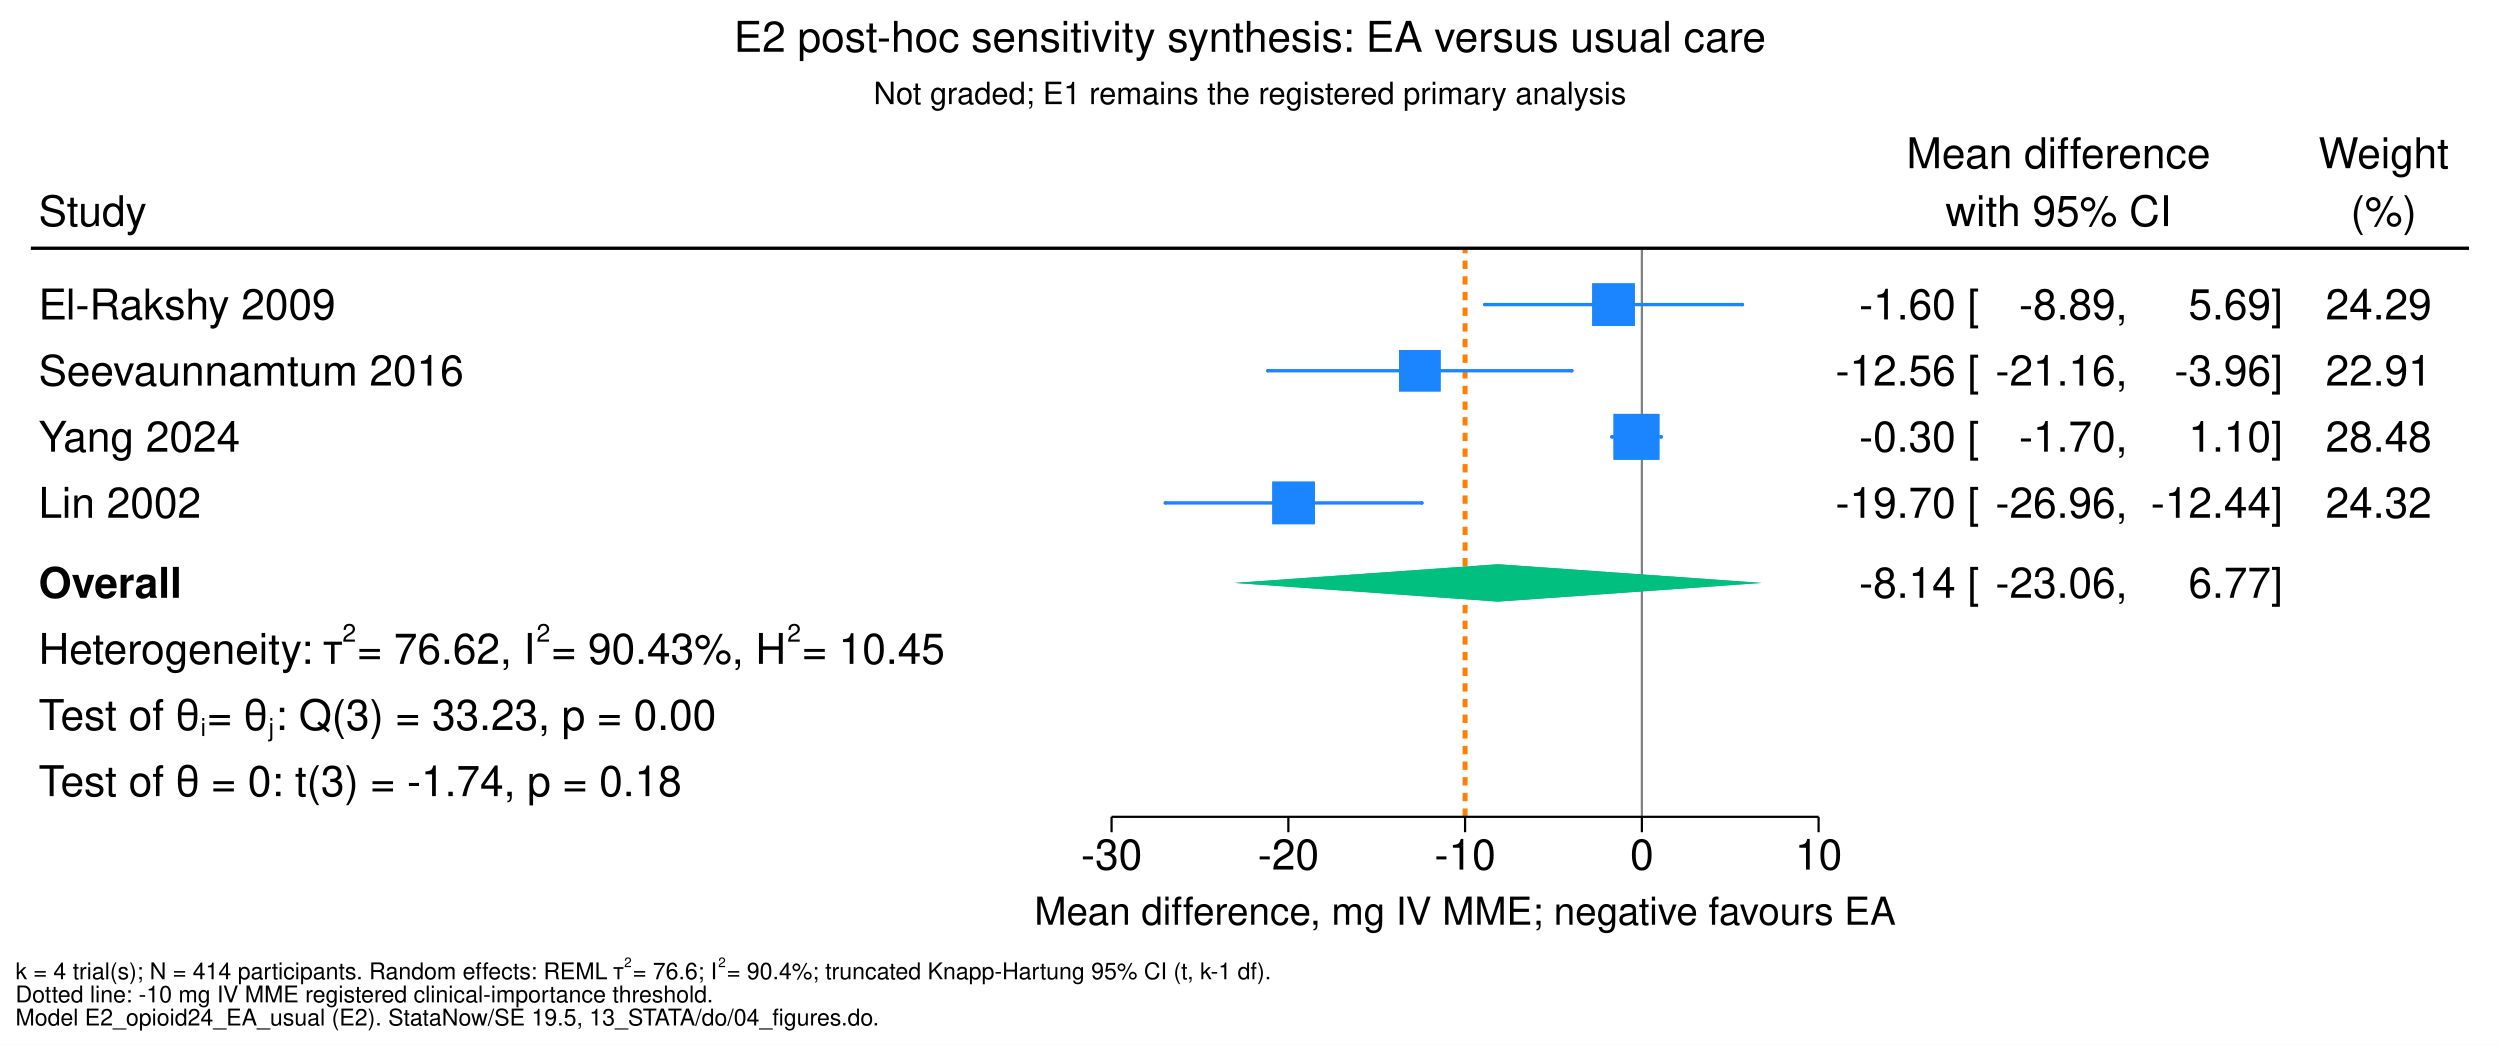
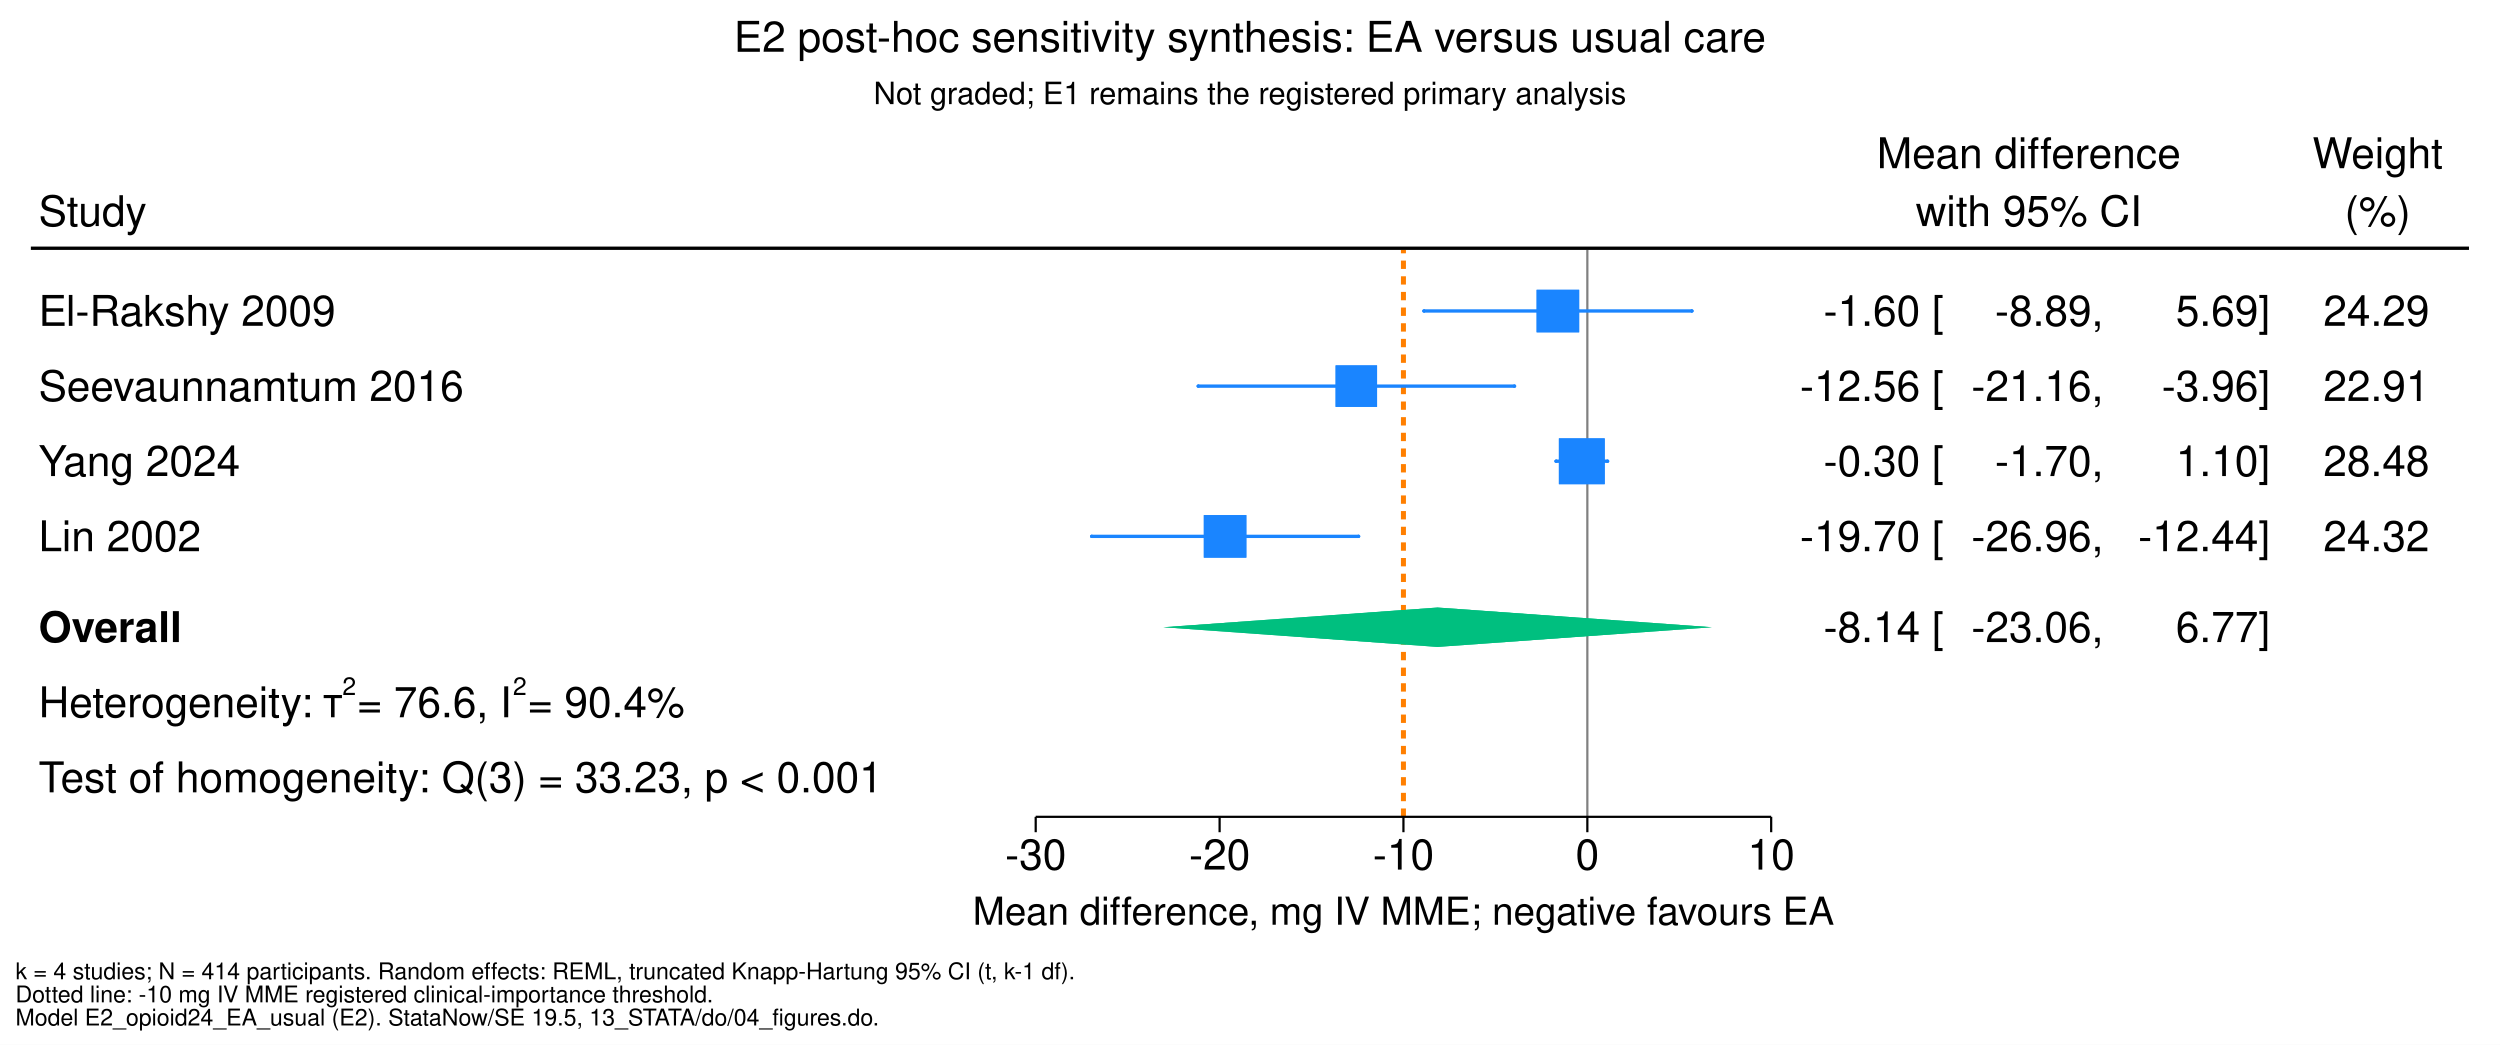
<svg xmlns="http://www.w3.org/2000/svg" xmlns:xlink="http://www.w3.org/1999/xlink" version="1.1" width="9.000in" height="3.760in" viewBox="0 0 6480 2707">
  <rect x="0" y="0" width="6480" height="2707" style="fill:#FFFFFF;stroke:none" />
  <rect x="0.00" y="0.00" width="6479.60" height="2707.00" style="fill:#FFFFFF" />
  <rect x="2.88" y="2.88" width="6473.84" height="2701.24" style="fill:none;stroke:#FFFFFF;stroke-width:5.76" />
  <rect x="40.10" y="40.09" width="6399.41" height="2626.81" style="fill:#FFFFFF" />
  <rect x="42.97" y="42.97" width="6393.65" height="2621.05" style="fill:none;stroke:#FFFFFF;stroke-width:5.76" />
  <rect x="40.10" y="299.09" width="6399.41" height="2188.00" style="fill:#FFFFFF" />
  <rect x="42.97" y="301.97" width="6393.65" height="2182.24" style="fill:none;stroke:#FFFFFF;stroke-width:5.76" />
  <rect x="79.99" y="338.98" width="6319.62" height="2108.01" style="fill:#FFFFFF" />
  <rect x="82.87" y="341.86" width="6313.86" height="2102.25" style="fill:none;stroke:#FFFFFF;stroke-width:5.76" />
-   <text x="100.04" y="827.87" style="font-family:'Helvetica';font-size:109.96px;fill:#000000">El-Rakshy 2009</text>
-   <text x="100.04" y="999.39" style="font-family:'Helvetica';font-size:109.96px;fill:#000000">Seevaunnamtum 2016</text>
-   <text x="100.04" y="1170.70" style="font-family:'Helvetica';font-size:109.96px;fill:#000000">Yang 2024</text>
-   <text x="100.04" y="1342.02" style="font-family:'Helvetica';font-size:109.96px;fill:#000000">Lin 2002</text>
-   <text x="100.04" y="1549.38" style="font-family:'Helvetica';font-weight:bold;font-size:109.96px;fill:#000000">Overall</text>
-   <text x="100.04" y="1720.69" style="fill:#000000">
+   <text x="100.04" y="844.48" style="font-family:'Helvetica';font-size:109.96px;fill:#000000">El-Rakshy 2009</text>
+   <text x="100.04" y="1039.28" style="font-family:'Helvetica';font-size:109.96px;fill:#000000">Seevaunnamtum 2016</text>
+   <text x="100.04" y="1233.88" style="font-family:'Helvetica';font-size:109.96px;fill:#000000">Yang 2024</text>
+   <text x="100.04" y="1428.69" style="font-family:'Helvetica';font-size:109.96px;fill:#000000">Lin 2002</text>
+   <text x="100.04" y="1664.19" style="font-family:'Helvetica';font-weight:bold;font-size:109.96px;fill:#000000">Overall</text>
+   <text x="100.04" y="1859.00" style="fill:#000000">
    <tspan style="font-family:'Helvetica';font-size:109.96px">Heterogeneity: τ</tspan>
    <tspan dy="-57.60px" style="font-family:'Helvetica';font-size:64.11px">2</tspan>
-     <tspan dy="57.60px" style="font-family:'Helvetica';font-size:109.96px"> = 76.62, I</tspan>
+     <tspan dy="57.60px" style="font-family:'Helvetica';font-size:109.96px"> = 76.6, I</tspan>
    <tspan dy="-57.60px" style="font-family:'Helvetica';font-size:64.11px">2</tspan>
-     <tspan dy="57.60px" style="font-family:'Helvetica';font-size:109.96px"> = 90.43%, H</tspan>
-     <tspan dy="-57.60px" style="font-family:'Helvetica';font-size:64.11px">2</tspan>
-     <tspan dy="57.60px" style="font-family:'Helvetica';font-size:109.96px"> = 10.45</tspan>
+     <tspan dy="57.60px" style="font-family:'Helvetica';font-size:109.96px"> = 90.4%</tspan>
  </text>
-   <text x="100.04" y="1892.00" style="fill:#000000">
-     <tspan style="font-family:'Helvetica';font-size:109.96px">Test of θ</tspan>
-     <tspan dy="15.71px" style="font-family:'Helvetica';font-size:64.11px">i</tspan>
-     <tspan dy="-15.71px" style="font-family:'Helvetica';font-size:109.96px"> = θ</tspan>
-     <tspan dy="15.71px" style="font-family:'Helvetica';font-size:64.11px">j</tspan>
-     <tspan dy="-15.71px" style="font-family:'Helvetica';font-size:109.96px">: Q(3) = 33.23, p = 0.00</tspan>
-   </text>
-   <text x="100.04" y="2063.52" style="font-family:'Helvetica';font-size:109.96px;fill:#000000">Test of θ = 0: t(3) = -1.74, p = 0.18</text>
+   <text x="100.04" y="2053.60" style="font-family:'Helvetica';font-size:109.96px;fill:#000000">Test of homogeneity: Q(3) = 33.23, p &lt; 0.001</text>
  <text x="100.04" y="585.95" style="font-family:'Helvetica';font-size:109.96px;fill:#000000">Study</text>
-   <line x1="4255.74" y1="2117.12" x2="4255.74" y2="647.59" style="stroke:#808080;stroke-width:5.76" />
-   <line x1="3797.48" y1="2117.12" x2="3797.48" y2="2095.45" style="stroke:#FF7F00;stroke-width:12.96" />
-   <line x1="3797.48" y1="2076.62" x2="3797.48" y2="2054.95" style="stroke:#FF7F00;stroke-width:12.96" />
-   <line x1="3797.48" y1="2035.92" x2="3797.48" y2="2014.25" style="stroke:#FF7F00;stroke-width:12.96" />
-   <line x1="3797.48" y1="1995.42" x2="3797.48" y2="1973.75" style="stroke:#FF7F00;stroke-width:12.96" />
-   <line x1="3797.48" y1="1954.92" x2="3797.48" y2="1933.25" style="stroke:#FF7F00;stroke-width:12.96" />
-   <line x1="3797.48" y1="1914.22" x2="3797.48" y2="1892.55" style="stroke:#FF7F00;stroke-width:12.96" />
-   <line x1="3797.48" y1="1873.72" x2="3797.48" y2="1852.05" style="stroke:#FF7F00;stroke-width:12.96" />
-   <line x1="3797.48" y1="1833.02" x2="3797.48" y2="1811.55" style="stroke:#FF7F00;stroke-width:12.96" />
-   <line x1="3797.48" y1="1792.52" x2="3797.48" y2="1770.85" style="stroke:#FF7F00;stroke-width:12.96" />
-   <line x1="3797.48" y1="1752.02" x2="3797.48" y2="1730.35" style="stroke:#FF7F00;stroke-width:12.96" />
-   <line x1="3797.48" y1="1711.31" x2="3797.48" y2="1689.65" style="stroke:#FF7F00;stroke-width:12.96" />
-   <line x1="3797.48" y1="1670.82" x2="3797.48" y2="1649.15" style="stroke:#FF7F00;stroke-width:12.96" />
-   <line x1="3797.48" y1="1630.32" x2="3797.48" y2="1608.65" style="stroke:#FF7F00;stroke-width:12.96" />
-   <line x1="3797.48" y1="1589.61" x2="3797.48" y2="1567.95" style="stroke:#FF7F00;stroke-width:12.96" />
-   <line x1="3797.48" y1="1549.11" x2="3797.48" y2="1527.45" style="stroke:#FF7F00;stroke-width:12.96" />
-   <line x1="3797.48" y1="1508.41" x2="3797.48" y2="1486.95" style="stroke:#FF7F00;stroke-width:12.96" />
-   <line x1="3797.48" y1="1467.91" x2="3797.48" y2="1446.24" style="stroke:#FF7F00;stroke-width:12.96" />
-   <line x1="3797.48" y1="1427.41" x2="3797.48" y2="1405.74" style="stroke:#FF7F00;stroke-width:12.96" />
-   <line x1="3797.48" y1="1386.71" x2="3797.48" y2="1365.24" style="stroke:#FF7F00;stroke-width:12.96" />
-   <line x1="3797.48" y1="1346.21" x2="3797.48" y2="1324.54" style="stroke:#FF7F00;stroke-width:12.96" />
-   <line x1="3797.48" y1="1305.71" x2="3797.48" y2="1284.04" style="stroke:#FF7F00;stroke-width:12.96" />
-   <line x1="3797.48" y1="1265.01" x2="3797.48" y2="1243.34" style="stroke:#FF7F00;stroke-width:12.96" />
-   <line x1="3797.48" y1="1224.51" x2="3797.48" y2="1202.84" style="stroke:#FF7F00;stroke-width:12.96" />
-   <line x1="3797.48" y1="1184.01" x2="3797.48" y2="1162.34" style="stroke:#FF7F00;stroke-width:12.96" />
-   <line x1="3797.48" y1="1143.31" x2="3797.48" y2="1121.64" style="stroke:#FF7F00;stroke-width:12.96" />
-   <line x1="3797.48" y1="1102.81" x2="3797.48" y2="1081.14" style="stroke:#FF7F00;stroke-width:12.96" />
-   <line x1="3797.48" y1="1062.10" x2="3797.48" y2="1040.64" style="stroke:#FF7F00;stroke-width:12.96" />
-   <line x1="3797.48" y1="1021.60" x2="3797.48" y2="999.94" style="stroke:#FF7F00;stroke-width:12.96" />
-   <line x1="3797.48" y1="981.11" x2="3797.48" y2="959.44" style="stroke:#FF7F00;stroke-width:12.96" />
-   <line x1="3797.48" y1="940.40" x2="3797.48" y2="918.74" style="stroke:#FF7F00;stroke-width:12.96" />
-   <line x1="3797.48" y1="899.90" x2="3797.48" y2="878.24" style="stroke:#FF7F00;stroke-width:12.96" />
-   <line x1="3797.48" y1="859.40" x2="3797.48" y2="837.74" style="stroke:#FF7F00;stroke-width:12.96" />
-   <line x1="3797.48" y1="818.70" x2="3797.48" y2="797.03" style="stroke:#FF7F00;stroke-width:12.96" />
-   <line x1="3797.48" y1="778.20" x2="3797.48" y2="756.53" style="stroke:#FF7F00;stroke-width:12.96" />
-   <line x1="3797.48" y1="737.50" x2="3797.48" y2="716.03" style="stroke:#FF7F00;stroke-width:12.96" />
-   <line x1="3797.48" y1="697.00" x2="3797.48" y2="675.33" style="stroke:#FF7F00;stroke-width:12.96" />
-   <line x1="3797.48" y1="656.50" x2="3797.48" y2="647.59" style="stroke:#FF7F00;stroke-width:12.96" />
-   <line x1="4182.44" y1="789.34" x2="3848.51" y2="789.34" style="stroke:#1A85FF;stroke-width:8.64" />
-   <line x1="3680.24" y1="960.86" x2="3286.17" y2="960.86" style="stroke:#1A85FF;stroke-width:8.64" />
-   <line x1="4241.97" y1="1132.17" x2="4177.78" y2="1132.17" style="stroke:#1A85FF;stroke-width:8.64" />
-   <line x1="3353.20" y1="1303.48" x2="3020.49" y2="1303.48" style="stroke:#1A85FF;stroke-width:8.64" />
-   <line x1="3848.51" y1="789.34" x2="3848.51" y2="789.34" stroke-linecap="round" style="stroke:#1A85FF;stroke-width:8.64" />
-   <line x1="3848.51" y1="789.34" x2="3848.51" y2="789.34" stroke-linecap="round" style="stroke:#1A85FF;stroke-width:8.64" />
-   <line x1="3286.17" y1="960.86" x2="3286.17" y2="960.86" stroke-linecap="round" style="stroke:#1A85FF;stroke-width:8.64" />
-   <line x1="3286.17" y1="960.86" x2="3286.17" y2="960.86" stroke-linecap="round" style="stroke:#1A85FF;stroke-width:8.64" />
-   <line x1="4177.78" y1="1132.17" x2="4177.78" y2="1132.17" stroke-linecap="round" style="stroke:#1A85FF;stroke-width:8.64" />
-   <line x1="4177.78" y1="1132.17" x2="4177.78" y2="1132.17" stroke-linecap="round" style="stroke:#1A85FF;stroke-width:8.64" />
-   <line x1="3020.49" y1="1303.48" x2="3020.49" y2="1303.48" stroke-linecap="round" style="stroke:#1A85FF;stroke-width:8.64" />
-   <line x1="3020.49" y1="1303.48" x2="3020.49" y2="1303.48" stroke-linecap="round" style="stroke:#1A85FF;stroke-width:8.64" />
-   <line x1="4182.44" y1="789.34" x2="4516.36" y2="789.34" style="stroke:#1A85FF;stroke-width:8.64" />
-   <line x1="3680.24" y1="960.86" x2="4074.30" y2="960.86" style="stroke:#1A85FF;stroke-width:8.64" />
-   <line x1="4241.97" y1="1132.17" x2="4306.16" y2="1132.17" style="stroke:#1A85FF;stroke-width:8.64" />
-   <line x1="3353.20" y1="1303.48" x2="3685.70" y2="1303.48" style="stroke:#1A85FF;stroke-width:8.64" />
-   <line x1="4516.36" y1="789.34" x2="4516.36" y2="789.34" stroke-linecap="round" style="stroke:#1A85FF;stroke-width:8.64" />
-   <line x1="4516.36" y1="789.34" x2="4516.36" y2="789.34" stroke-linecap="round" style="stroke:#1A85FF;stroke-width:8.64" />
-   <line x1="4074.30" y1="960.86" x2="4074.30" y2="960.86" stroke-linecap="round" style="stroke:#1A85FF;stroke-width:8.64" />
-   <line x1="4074.30" y1="960.86" x2="4074.30" y2="960.86" stroke-linecap="round" style="stroke:#1A85FF;stroke-width:8.64" />
-   <line x1="4306.16" y1="1132.17" x2="4306.16" y2="1132.17" stroke-linecap="round" style="stroke:#1A85FF;stroke-width:8.64" />
-   <line x1="4306.16" y1="1132.17" x2="4306.16" y2="1132.17" stroke-linecap="round" style="stroke:#1A85FF;stroke-width:8.64" />
-   <line x1="3685.70" y1="1303.48" x2="3685.70" y2="1303.48" stroke-linecap="round" style="stroke:#1A85FF;stroke-width:8.64" />
-   <line x1="3685.70" y1="1303.48" x2="3685.70" y2="1303.48" stroke-linecap="round" style="stroke:#1A85FF;stroke-width:8.64" />
-   <rect x="4127.09" y="734.39" width="110.29" height="110.29" style="fill:#1A85FF" />
-   <rect x="4131.41" y="738.71" width="101.66" height="101.65" style="fill:none;stroke:#1A85FF;stroke-width:8.64" />
-   <rect x="3626.51" y="907.13" width="107.46" height="107.46" style="fill:#1A85FF" />
-   <rect x="3630.83" y="911.45" width="98.82" height="98.82" style="fill:none;stroke:#1A85FF;stroke-width:8.64" />
-   <rect x="4182.37" y="1072.77" width="118.80" height="118.80" style="fill:#1A85FF" />
-   <rect x="4186.69" y="1077.09" width="110.16" height="110.16" style="fill:none;stroke:#1A85FF;stroke-width:8.64" />
-   <rect x="3297.85" y="1248.34" width="110.29" height="110.29" style="fill:#1A85FF" />
-   <rect x="3302.17" y="1252.66" width="101.65" height="101.65" style="fill:none;stroke:#1A85FF;stroke-width:8.64" />
+   <line x1="4114.40" y1="2117.12" x2="4114.40" y2="647.59" style="stroke:#808080;stroke-width:5.76" />
+   <line x1="3637.71" y1="2117.12" x2="3637.71" y2="2095.45" style="stroke:#FF7F00;stroke-width:12.96" />
+   <line x1="3637.71" y1="2076.62" x2="3637.71" y2="2054.95" style="stroke:#FF7F00;stroke-width:12.96" />
+   <line x1="3637.71" y1="2035.92" x2="3637.71" y2="2014.25" style="stroke:#FF7F00;stroke-width:12.96" />
+   <line x1="3637.71" y1="1995.42" x2="3637.71" y2="1973.75" style="stroke:#FF7F00;stroke-width:12.96" />
+   <line x1="3637.71" y1="1954.92" x2="3637.71" y2="1933.25" style="stroke:#FF7F00;stroke-width:12.96" />
+   <line x1="3637.71" y1="1914.22" x2="3637.71" y2="1892.55" style="stroke:#FF7F00;stroke-width:12.96" />
+   <line x1="3637.71" y1="1873.72" x2="3637.71" y2="1852.05" style="stroke:#FF7F00;stroke-width:12.96" />
+   <line x1="3637.71" y1="1833.02" x2="3637.71" y2="1811.55" style="stroke:#FF7F00;stroke-width:12.96" />
+   <line x1="3637.71" y1="1792.52" x2="3637.71" y2="1770.85" style="stroke:#FF7F00;stroke-width:12.96" />
+   <line x1="3637.71" y1="1752.02" x2="3637.71" y2="1730.35" style="stroke:#FF7F00;stroke-width:12.96" />
+   <line x1="3637.71" y1="1711.31" x2="3637.71" y2="1689.65" style="stroke:#FF7F00;stroke-width:12.96" />
+   <line x1="3637.71" y1="1670.82" x2="3637.71" y2="1649.15" style="stroke:#FF7F00;stroke-width:12.96" />
+   <line x1="3637.71" y1="1630.32" x2="3637.71" y2="1608.65" style="stroke:#FF7F00;stroke-width:12.96" />
+   <line x1="3637.71" y1="1589.61" x2="3637.71" y2="1567.95" style="stroke:#FF7F00;stroke-width:12.96" />
+   <line x1="3637.71" y1="1549.11" x2="3637.71" y2="1527.45" style="stroke:#FF7F00;stroke-width:12.96" />
+   <line x1="3637.71" y1="1508.41" x2="3637.71" y2="1486.95" style="stroke:#FF7F00;stroke-width:12.96" />
+   <line x1="3637.71" y1="1467.91" x2="3637.71" y2="1446.24" style="stroke:#FF7F00;stroke-width:12.96" />
+   <line x1="3637.71" y1="1427.41" x2="3637.71" y2="1405.74" style="stroke:#FF7F00;stroke-width:12.96" />
+   <line x1="3637.71" y1="1386.71" x2="3637.71" y2="1365.24" style="stroke:#FF7F00;stroke-width:12.96" />
+   <line x1="3637.71" y1="1346.21" x2="3637.71" y2="1324.54" style="stroke:#FF7F00;stroke-width:12.96" />
+   <line x1="3637.71" y1="1305.71" x2="3637.71" y2="1284.04" style="stroke:#FF7F00;stroke-width:12.96" />
+   <line x1="3637.71" y1="1265.01" x2="3637.71" y2="1243.34" style="stroke:#FF7F00;stroke-width:12.96" />
+   <line x1="3637.71" y1="1224.51" x2="3637.71" y2="1202.84" style="stroke:#FF7F00;stroke-width:12.96" />
+   <line x1="3637.71" y1="1184.01" x2="3637.71" y2="1162.34" style="stroke:#FF7F00;stroke-width:12.96" />
+   <line x1="3637.71" y1="1143.31" x2="3637.71" y2="1121.64" style="stroke:#FF7F00;stroke-width:12.96" />
+   <line x1="3637.71" y1="1102.81" x2="3637.71" y2="1081.14" style="stroke:#FF7F00;stroke-width:12.96" />
+   <line x1="3637.71" y1="1062.10" x2="3637.71" y2="1040.64" style="stroke:#FF7F00;stroke-width:12.96" />
+   <line x1="3637.71" y1="1021.60" x2="3637.71" y2="999.94" style="stroke:#FF7F00;stroke-width:12.96" />
+   <line x1="3637.71" y1="981.11" x2="3637.71" y2="959.44" style="stroke:#FF7F00;stroke-width:12.96" />
+   <line x1="3637.71" y1="940.40" x2="3637.71" y2="918.74" style="stroke:#FF7F00;stroke-width:12.96" />
+   <line x1="3637.71" y1="899.90" x2="3637.71" y2="878.24" style="stroke:#FF7F00;stroke-width:12.96" />
+   <line x1="3637.71" y1="859.40" x2="3637.71" y2="837.74" style="stroke:#FF7F00;stroke-width:12.96" />
+   <line x1="3637.71" y1="818.70" x2="3637.71" y2="797.03" style="stroke:#FF7F00;stroke-width:12.96" />
+   <line x1="3637.71" y1="778.20" x2="3637.71" y2="756.53" style="stroke:#FF7F00;stroke-width:12.96" />
+   <line x1="3637.71" y1="737.50" x2="3637.71" y2="716.03" style="stroke:#FF7F00;stroke-width:12.96" />
+   <line x1="3637.71" y1="697.00" x2="3637.71" y2="675.33" style="stroke:#FF7F00;stroke-width:12.96" />
+   <line x1="3637.71" y1="656.50" x2="3637.71" y2="647.59" style="stroke:#FF7F00;stroke-width:12.96" />
+   <line x1="4038.05" y1="805.94" x2="3690.77" y2="805.94" style="stroke:#1A85FF;stroke-width:8.64" />
+   <line x1="3515.81" y1="1000.75" x2="3105.74" y2="1000.75" style="stroke:#1A85FF;stroke-width:8.64" />
+   <line x1="4100.02" y1="1195.35" x2="4033.19" y2="1195.35" style="stroke:#1A85FF;stroke-width:8.64" />
+   <line x1="3175.40" y1="1390.15" x2="2829.53" y2="1390.15" style="stroke:#1A85FF;stroke-width:8.64" />
+   <line x1="3690.77" y1="805.94" x2="3690.77" y2="805.94" stroke-linecap="round" style="stroke:#1A85FF;stroke-width:8.64" />
+   <line x1="3690.77" y1="805.94" x2="3690.77" y2="805.94" stroke-linecap="round" style="stroke:#1A85FF;stroke-width:8.64" />
+   <line x1="3105.74" y1="1000.75" x2="3105.74" y2="1000.75" stroke-linecap="round" style="stroke:#1A85FF;stroke-width:8.64" />
+   <line x1="3105.74" y1="1000.75" x2="3105.74" y2="1000.75" stroke-linecap="round" style="stroke:#1A85FF;stroke-width:8.64" />
+   <line x1="4033.19" y1="1195.35" x2="4033.19" y2="1195.35" stroke-linecap="round" style="stroke:#1A85FF;stroke-width:8.64" />
+   <line x1="4033.19" y1="1195.35" x2="4033.19" y2="1195.35" stroke-linecap="round" style="stroke:#1A85FF;stroke-width:8.64" />
+   <line x1="2829.53" y1="1390.15" x2="2829.53" y2="1390.15" stroke-linecap="round" style="stroke:#1A85FF;stroke-width:8.64" />
+   <line x1="2829.53" y1="1390.15" x2="2829.53" y2="1390.15" stroke-linecap="round" style="stroke:#1A85FF;stroke-width:8.64" />
+   <line x1="4038.05" y1="805.94" x2="4385.54" y2="805.94" style="stroke:#1A85FF;stroke-width:8.64" />
+   <line x1="3515.81" y1="1000.75" x2="3925.67" y2="1000.75" style="stroke:#1A85FF;stroke-width:8.64" />
+   <line x1="4100.02" y1="1195.35" x2="4166.84" y2="1195.35" style="stroke:#1A85FF;stroke-width:8.64" />
+   <line x1="3175.40" y1="1390.15" x2="3521.48" y2="1390.15" style="stroke:#1A85FF;stroke-width:8.64" />
+   <line x1="4385.54" y1="805.94" x2="4385.54" y2="805.94" stroke-linecap="round" style="stroke:#1A85FF;stroke-width:8.64" />
+   <line x1="4385.54" y1="805.94" x2="4385.54" y2="805.94" stroke-linecap="round" style="stroke:#1A85FF;stroke-width:8.64" />
+   <line x1="3925.67" y1="1000.75" x2="3925.67" y2="1000.75" stroke-linecap="round" style="stroke:#1A85FF;stroke-width:8.64" />
+   <line x1="3925.67" y1="1000.75" x2="3925.67" y2="1000.75" stroke-linecap="round" style="stroke:#1A85FF;stroke-width:8.64" />
+   <line x1="4166.84" y1="1195.35" x2="4166.84" y2="1195.35" stroke-linecap="round" style="stroke:#1A85FF;stroke-width:8.64" />
+   <line x1="4166.84" y1="1195.35" x2="4166.84" y2="1195.35" stroke-linecap="round" style="stroke:#1A85FF;stroke-width:8.64" />
+   <line x1="3521.48" y1="1390.15" x2="3521.48" y2="1390.15" stroke-linecap="round" style="stroke:#1A85FF;stroke-width:8.64" />
+   <line x1="3521.48" y1="1390.15" x2="3521.48" y2="1390.15" stroke-linecap="round" style="stroke:#1A85FF;stroke-width:8.64" />
+   <rect x="3982.91" y="751.00" width="110.29" height="110.29" style="fill:#1A85FF" />
+   <rect x="3987.23" y="755.32" width="101.65" height="101.65" style="fill:none;stroke:#1A85FF;stroke-width:8.64" />
+   <rect x="3461.87" y="947.02" width="107.46" height="107.46" style="fill:#1A85FF" />
+   <rect x="3466.19" y="951.34" width="98.82" height="98.82" style="fill:none;stroke:#1A85FF;stroke-width:8.64" />
+   <rect x="4040.62" y="1136.15" width="118.80" height="118.80" style="fill:#1A85FF" />
+   <rect x="4044.94" y="1140.47" width="110.16" height="110.16" style="fill:none;stroke:#1A85FF;stroke-width:8.64" />
+   <rect x="3120.26" y="1335.01" width="110.29" height="110.29" style="fill:#1A85FF" />
+   <rect x="3124.58" y="1339.33" width="101.65" height="101.65" style="fill:none;stroke:#1A85FF;stroke-width:8.64" />
  <defs>
-     <path id="path_JNrEqlEc" d="M3353.00 1303.48 M3199.30 1510.84 L3882.74 1559.24 L4565.97 1510.84 L3882.74 1462.44 Z" stroke-linejoin="round" />
+     <path id="path_QpPtGBeG" d="M3175.40 1390.15 M3015.43 1625.66 L3726.20 1676.69 L4437.18 1625.66 L3726.20 1574.63 Z" stroke-linejoin="round" />
  </defs>
  <defs>
-     <clipPath id="clipPath_gHrvdJZP">
-       <use xlink:href="#path_JNrEqlEc" />
+     <clipPath id="clipPath_cuEUtjkZ">
+       <use xlink:href="#path_QpPtGBeG" />
    </clipPath>
  </defs>
-   <use xlink:href="#path_JNrEqlEc" style="stroke:none;fill:#00BF7F" />
-   <use xlink:href="#path_JNrEqlEc" style="fill:none;stroke:#00BF7F;stroke-width:17.28" clip-path="url(#clipPath_gHrvdJZP)" />
-   <line x1="2881.17" y1="2117.12" x2="4713.80" y2="2117.12" style="stroke:#000000;stroke-width:5.76" />
-   <line x1="2881.17" y1="2117.12" x2="2881.17" y2="2157.01" style="stroke:#000000;stroke-width:5.76" />
-   <text x="2881.17" y="2253.93" style="font-family:'Helvetica';font-size:109.96px;fill:#000000" text-anchor="middle">-30</text>
-   <line x1="3339.43" y1="2117.12" x2="3339.43" y2="2157.01" style="stroke:#000000;stroke-width:5.76" />
-   <text x="3339.43" y="2253.93" style="font-family:'Helvetica';font-size:109.96px;fill:#000000" text-anchor="middle">-20</text>
-   <line x1="3797.48" y1="2117.12" x2="3797.48" y2="2157.01" style="stroke:#000000;stroke-width:5.76" />
-   <text x="3797.48" y="2253.93" style="font-family:'Helvetica';font-size:109.96px;fill:#000000" text-anchor="middle">-10</text>
-   <line x1="4255.74" y1="2117.12" x2="4255.74" y2="2157.01" style="stroke:#000000;stroke-width:5.76" />
-   <text x="4255.74" y="2253.93" style="font-family:'Helvetica';font-size:109.96px;fill:#000000" text-anchor="middle">0</text>
-   <line x1="4713.80" y1="2117.12" x2="4713.80" y2="2157.01" style="stroke:#000000;stroke-width:5.76" />
-   <text x="4713.80" y="2253.93" style="font-family:'Helvetica';font-size:109.96px;fill:#000000" text-anchor="middle">10</text>
-   <text x="3797.48" y="2396.83" style="font-family:'Helvetica';font-size:100.04px;fill:#000000" text-anchor="middle">Mean difference, mg IV MME; negative favours EA</text>
-   <text x="5335.67" y="585.95" style="font-family:'Helvetica';font-size:109.96px;fill:#000000" text-anchor="middle">with 95% CI</text>
-   <text x="5335.67" y="435.90" style="font-family:'Helvetica';font-size:109.96px;fill:#000000" text-anchor="middle">Mean difference</text>
-   <text x="5130.34" y="827.87" style="font-family:'Helvetica';font-size:109.96px;fill:#000000" text-anchor="end">-1.60 [</text>
-   <text x="5130.34" y="999.39" style="font-family:'Helvetica';font-size:109.96px;fill:#000000" text-anchor="end">-12.56 [</text>
-   <text x="5130.34" y="1170.70" style="font-family:'Helvetica';font-size:109.96px;fill:#000000" text-anchor="end">-0.30 [</text>
-   <text x="5130.34" y="1342.02" style="font-family:'Helvetica';font-size:109.96px;fill:#000000" text-anchor="end">-19.70 [</text>
-   <text x="5130.34" y="1549.38" style="font-family:'Helvetica';font-size:109.96px;fill:#000000" text-anchor="end">-8.14 [</text>
-   <text x="5514.28" y="827.87" style="font-family:'Helvetica';font-size:109.96px;fill:#000000" text-anchor="end">-8.89,</text>
-   <text x="5514.28" y="999.39" style="font-family:'Helvetica';font-size:109.96px;fill:#000000" text-anchor="end">-21.16,</text>
-   <text x="5514.28" y="1170.70" style="font-family:'Helvetica';font-size:109.96px;fill:#000000" text-anchor="end">-1.70,</text>
-   <text x="5514.28" y="1342.02" style="font-family:'Helvetica';font-size:109.96px;fill:#000000" text-anchor="end">-26.96,</text>
-   <text x="5514.28" y="1549.38" style="font-family:'Helvetica';font-size:109.96px;fill:#000000" text-anchor="end">-23.06,</text>
-   <text x="5917.05" y="827.87" style="font-family:'Helvetica';font-size:109.96px;fill:#000000" text-anchor="end">5.69]</text>
-   <text x="5917.05" y="999.39" style="font-family:'Helvetica';font-size:109.96px;fill:#000000" text-anchor="end">-3.96]</text>
-   <text x="5917.05" y="1170.70" style="font-family:'Helvetica';font-size:109.96px;fill:#000000" text-anchor="end">1.10]</text>
-   <text x="5917.05" y="1342.02" style="font-family:'Helvetica';font-size:109.96px;fill:#000000" text-anchor="end">-12.44]</text>
-   <text x="5917.05" y="1549.38" style="font-family:'Helvetica';font-size:109.96px;fill:#000000" text-anchor="end">6.77]</text>
-   <text x="6303.02" y="827.87" style="font-family:'Helvetica';font-size:109.96px;fill:#000000" text-anchor="end">24.29</text>
-   <text x="6303.02" y="999.39" style="font-family:'Helvetica';font-size:109.96px;fill:#000000" text-anchor="end">22.91</text>
-   <text x="6303.02" y="1170.70" style="font-family:'Helvetica';font-size:109.96px;fill:#000000" text-anchor="end">28.48</text>
-   <text x="6303.02" y="1342.02" style="font-family:'Helvetica';font-size:109.96px;fill:#000000" text-anchor="end">24.32</text>
-   <text x="6178.48" y="585.95" style="font-family:'Helvetica';font-size:109.96px;fill:#000000" text-anchor="middle">(%)</text>
-   <text x="6178.48" y="435.90" style="font-family:'Helvetica';font-size:109.96px;fill:#000000" text-anchor="middle">Weight</text>
+   <use xlink:href="#path_QpPtGBeG" style="stroke:none;fill:#00BF7F" />
+   <use xlink:href="#path_QpPtGBeG" style="fill:none;stroke:#00BF7F;stroke-width:17.28" clip-path="url(#clipPath_cuEUtjkZ)" />
+   <line x1="2684.54" y1="2117.12" x2="4590.88" y2="2117.12" style="stroke:#000000;stroke-width:5.76" />
+   <line x1="2684.54" y1="2117.12" x2="2684.54" y2="2157.01" style="stroke:#000000;stroke-width:5.76" />
+   <text x="2684.54" y="2253.93" style="font-family:'Helvetica';font-size:109.96px;fill:#000000" text-anchor="middle">-30</text>
+   <line x1="3161.23" y1="2117.12" x2="3161.23" y2="2157.01" style="stroke:#000000;stroke-width:5.76" />
+   <text x="3161.23" y="2253.93" style="font-family:'Helvetica';font-size:109.96px;fill:#000000" text-anchor="middle">-20</text>
+   <line x1="3637.71" y1="2117.12" x2="3637.71" y2="2157.01" style="stroke:#000000;stroke-width:5.76" />
+   <text x="3637.71" y="2253.93" style="font-family:'Helvetica';font-size:109.96px;fill:#000000" text-anchor="middle">-10</text>
+   <line x1="4114.40" y1="2117.12" x2="4114.40" y2="2157.01" style="stroke:#000000;stroke-width:5.76" />
+   <text x="4114.40" y="2253.93" style="font-family:'Helvetica';font-size:109.96px;fill:#000000" text-anchor="middle">0</text>
+   <line x1="4590.88" y1="2117.12" x2="4590.88" y2="2157.01" style="stroke:#000000;stroke-width:5.76" />
+   <text x="4590.88" y="2253.93" style="font-family:'Helvetica';font-size:109.96px;fill:#000000" text-anchor="middle">10</text>
+   <text x="3637.71" y="2396.83" style="font-family:'Helvetica';font-size:100.04px;fill:#000000" text-anchor="middle">Mean difference, mg IV MME; negative favours EA</text>
+   <text x="5258.72" y="585.95" style="font-family:'Helvetica';font-size:109.96px;fill:#000000" text-anchor="middle">with 95% CI</text>
+   <text x="5258.72" y="435.90" style="font-family:'Helvetica';font-size:109.96px;fill:#000000" text-anchor="middle">Mean difference</text>
+   <text x="5038.20" y="844.48" style="font-family:'Helvetica';font-size:109.96px;fill:#000000" text-anchor="end">-1.60 [</text>
+   <text x="5038.20" y="1039.28" style="font-family:'Helvetica';font-size:109.96px;fill:#000000" text-anchor="end">-12.56 [</text>
+   <text x="5038.20" y="1233.88" style="font-family:'Helvetica';font-size:109.96px;fill:#000000" text-anchor="end">-0.30 [</text>
+   <text x="5038.20" y="1428.69" style="font-family:'Helvetica';font-size:109.96px;fill:#000000" text-anchor="end">-19.70 [</text>
+   <text x="5038.20" y="1664.19" style="font-family:'Helvetica';font-size:109.96px;fill:#000000" text-anchor="end">-8.14 [</text>
+   <text x="5451.91" y="844.48" style="font-family:'Helvetica';font-size:109.96px;fill:#000000" text-anchor="end">-8.89,</text>
+   <text x="5451.91" y="1039.28" style="font-family:'Helvetica';font-size:109.96px;fill:#000000" text-anchor="end">-21.16,</text>
+   <text x="5451.91" y="1233.88" style="font-family:'Helvetica';font-size:109.96px;fill:#000000" text-anchor="end">-1.70,</text>
+   <text x="5451.91" y="1428.69" style="font-family:'Helvetica';font-size:109.96px;fill:#000000" text-anchor="end">-26.96,</text>
+   <text x="5451.91" y="1664.19" style="font-family:'Helvetica';font-size:109.96px;fill:#000000" text-anchor="end">-23.06,</text>
+   <text x="5884.25" y="844.48" style="font-family:'Helvetica';font-size:109.96px;fill:#000000" text-anchor="end">5.69]</text>
+   <text x="5884.25" y="1039.28" style="font-family:'Helvetica';font-size:109.96px;fill:#000000" text-anchor="end">-3.96]</text>
+   <text x="5884.25" y="1233.88" style="font-family:'Helvetica';font-size:109.96px;fill:#000000" text-anchor="end">1.10]</text>
+   <text x="5884.25" y="1428.69" style="font-family:'Helvetica';font-size:109.96px;fill:#000000" text-anchor="end">-12.44]</text>
+   <text x="5884.25" y="1664.19" style="font-family:'Helvetica';font-size:109.96px;fill:#000000" text-anchor="end">6.77]</text>
+   <text x="6297.14" y="844.48" style="font-family:'Helvetica';font-size:109.96px;fill:#000000" text-anchor="end">24.29</text>
+   <text x="6297.14" y="1039.28" style="font-family:'Helvetica';font-size:109.96px;fill:#000000" text-anchor="end">22.91</text>
+   <text x="6297.14" y="1233.88" style="font-family:'Helvetica';font-size:109.96px;fill:#000000" text-anchor="end">28.48</text>
+   <text x="6297.14" y="1428.69" style="font-family:'Helvetica';font-size:109.96px;fill:#000000" text-anchor="end">24.32</text>
+   <text x="6162.89" y="585.95" style="font-family:'Helvetica';font-size:109.96px;fill:#000000" text-anchor="middle">(%)</text>
+   <text x="6162.89" y="435.90" style="font-family:'Helvetica';font-size:109.96px;fill:#000000" text-anchor="middle">Weight</text>
  <line x1="79.99" y1="643.34" x2="6399.61" y2="643.34" style="stroke:#000000;stroke-width:8.64" />
-   <text x="40.10" y="2538.09" style="fill:#000000">
-     <tspan style="font-family:'Helvetica';font-size:59.94px">k = 4 trial(s); N = 414 participants. Random effects: REML τ</tspan>
-     <tspan dy="-31.40px" style="font-family:'Helvetica';font-size:34.95px">2</tspan>
-     <tspan dy="31.40px" style="font-family:'Helvetica';font-size:59.94px"> = 76.6; I</tspan>
-     <tspan dy="-31.40px" style="font-family:'Helvetica';font-size:34.95px">2</tspan>
-     <tspan dy="31.40px" style="font-family:'Helvetica';font-size:59.94px"> = 90.4%; truncated Knapp-Hartung 95% CI (t, k-1 df).</tspan>
-   </text>
+   <text x="40.10" y="2538.09" style="font-family:'Helvetica';font-size:59.94px;fill:#000000">k = 4 studies; N = 414 participants. Random effects: REML, truncated Knapp-Hartung 95% CI (t, k-1 df).</text>
  <text x="40.10" y="2598.03" style="font-family:'Helvetica';font-size:59.94px;fill:#000000">Dotted line: -10 mg IV MME registered clinical-importance threshold.</text>
  <text x="40.10" y="2657.96" style="font-family:'Helvetica';font-size:59.94px;fill:#000000">Model E2_opioid24_EA_usual (E2). StataNow/SE 19.5, 13_STATA/do/04_figures.do.</text>
  <text x="3239.80" y="269.83" style="font-family:'Helvetica';font-size:79.99px;fill:#000000" text-anchor="middle">Not graded; E1 remains the registered primary analysis</text>
  <text x="3239.80" y="134.18" style="font-family:'Helvetica';font-size:109.96px;fill:#000000" text-anchor="middle">E2 post-hoc sensitivity synthesis: EA versus usual care</text>
</svg>
